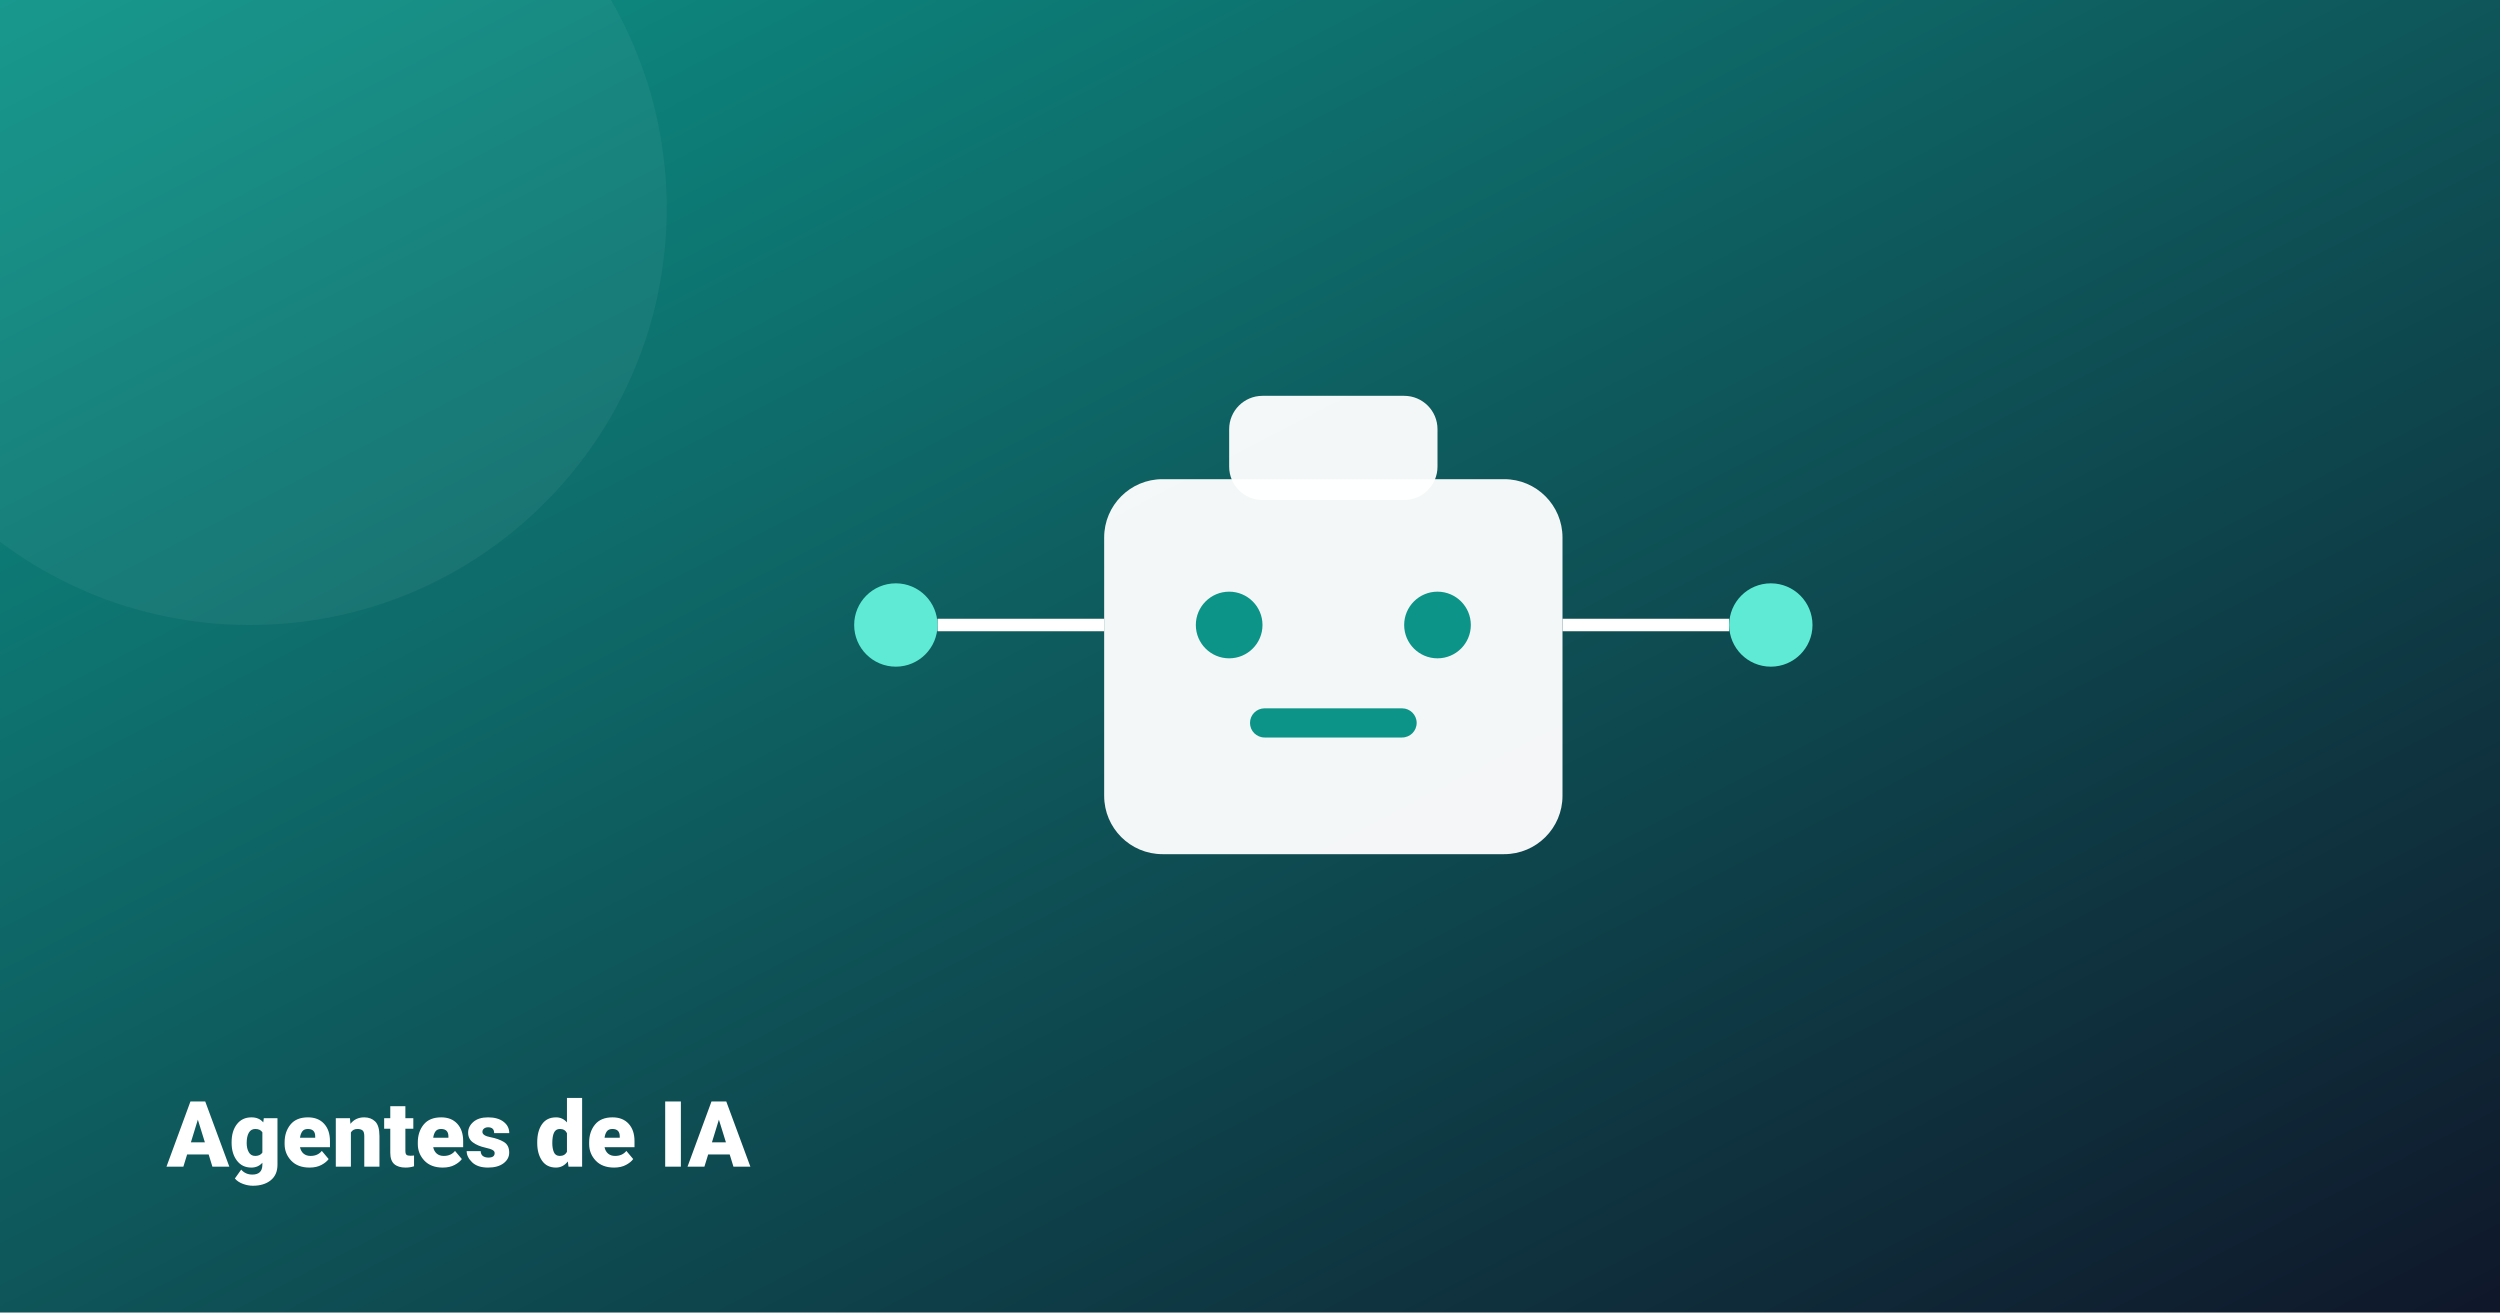
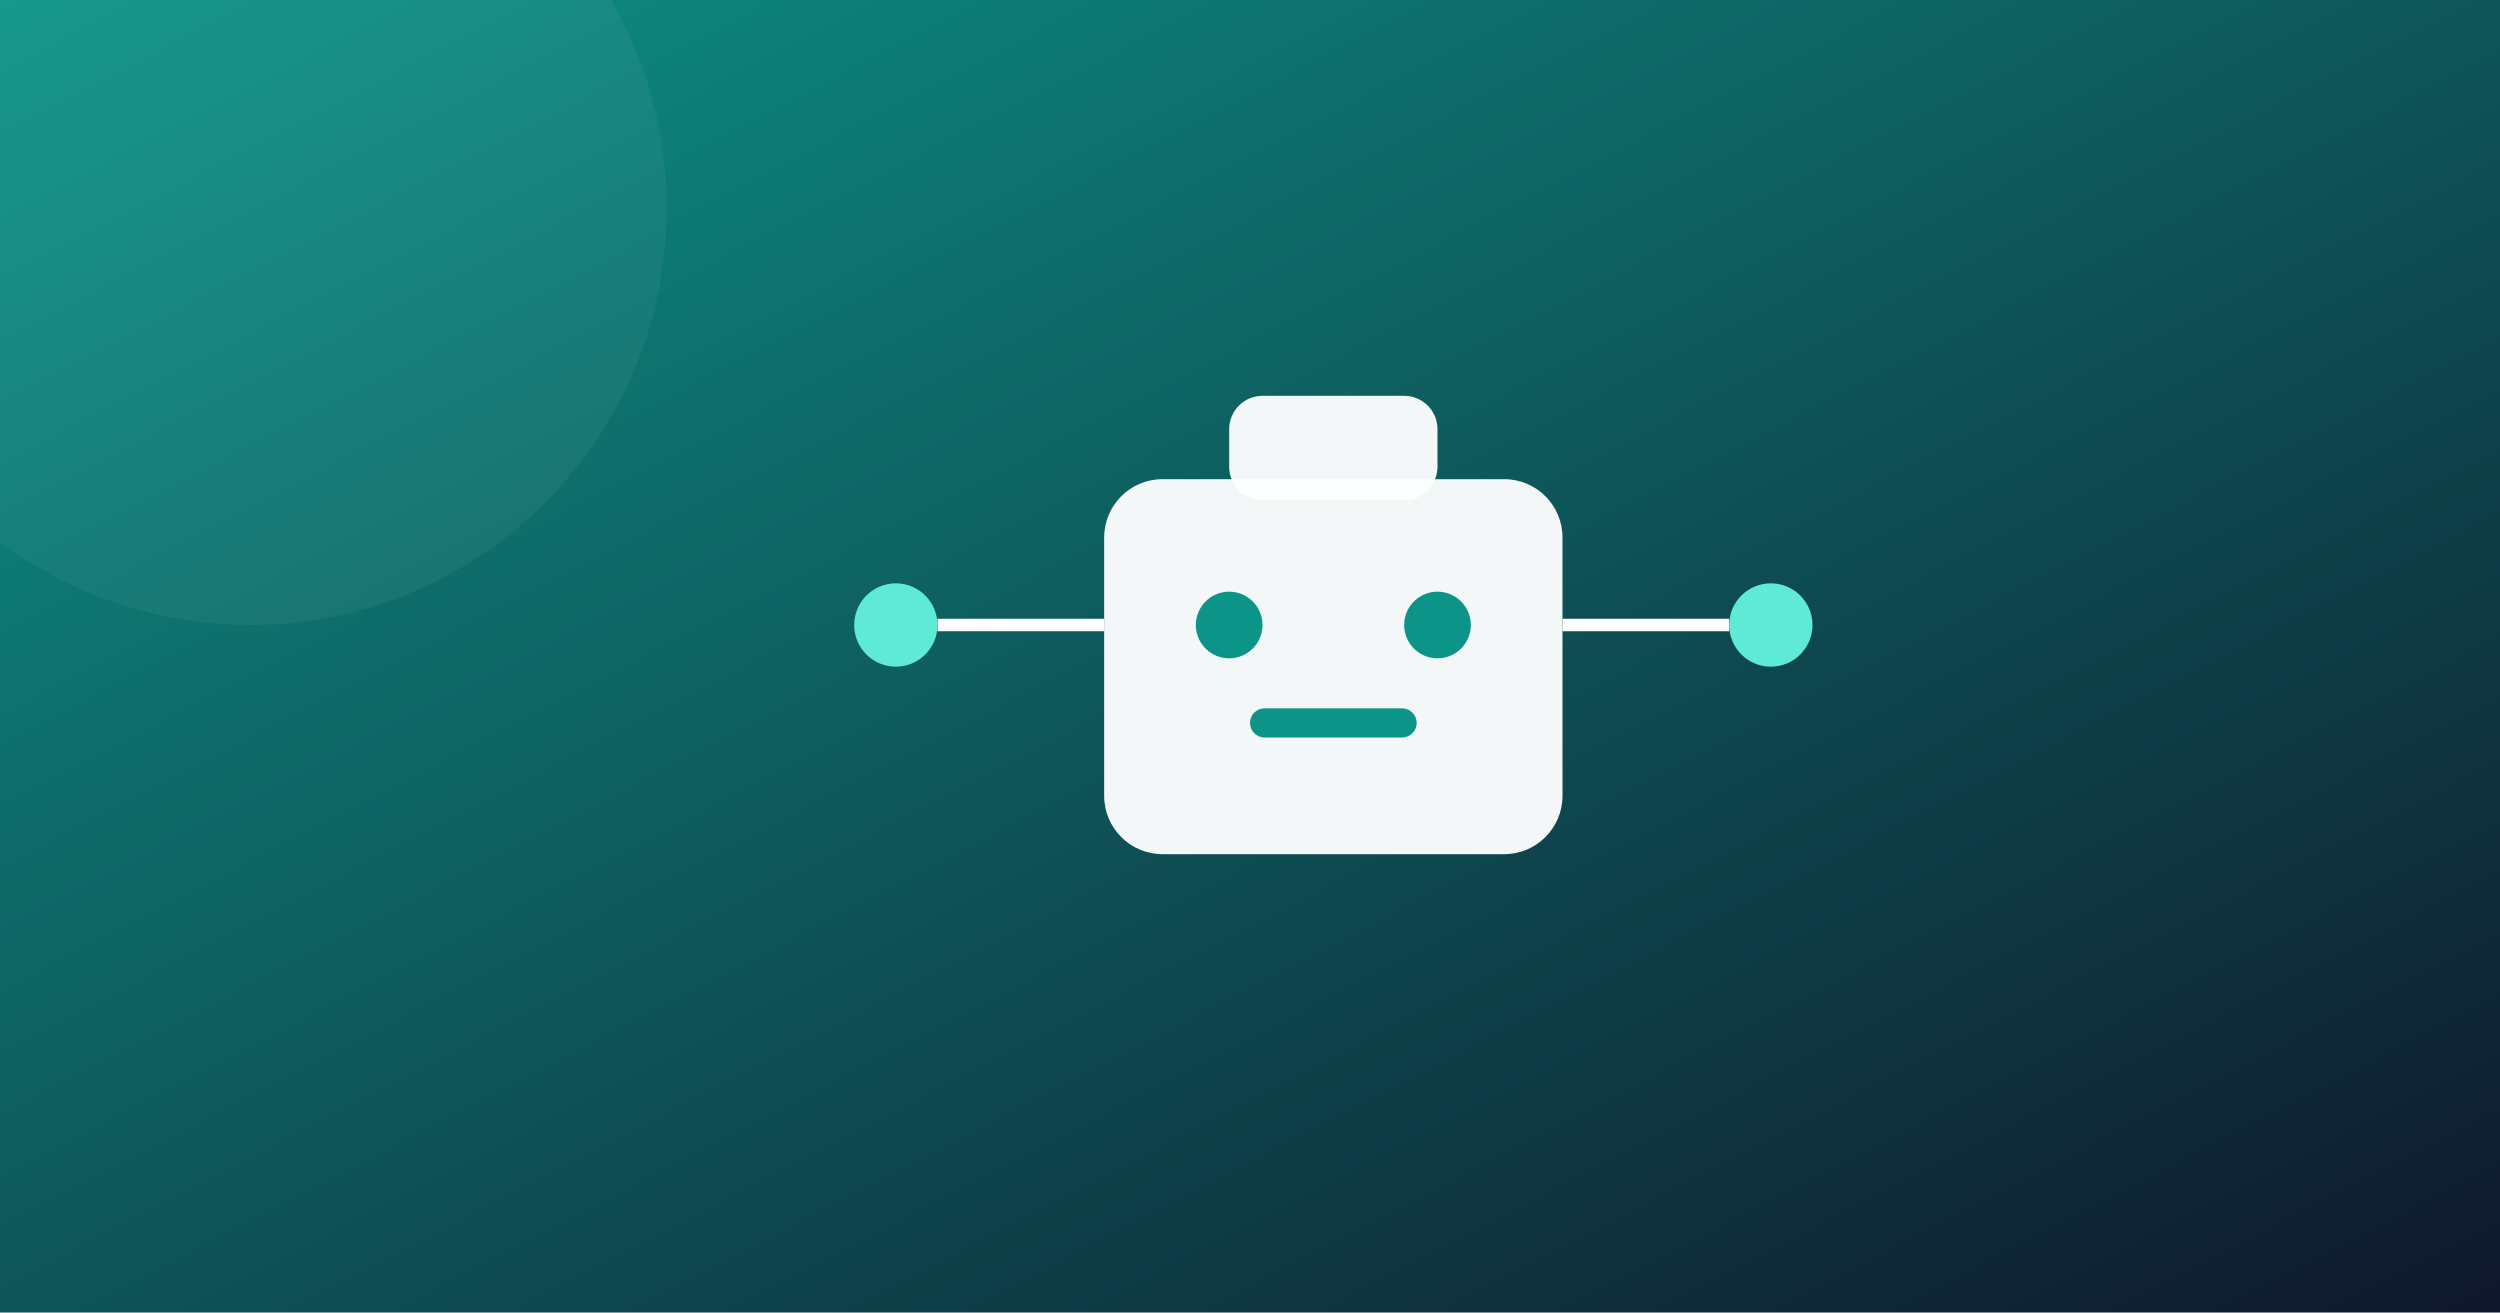
<svg xmlns="http://www.w3.org/2000/svg" width="1200" height="630" viewBox="0 0 1200 630">
  <defs>
    <linearGradient id="bg" x1="0" y1="0" x2="1" y2="1">
      <stop offset="0" stop-color="#0d9488" />
      <stop offset="1" stop-color="#0f172a" />
    </linearGradient>
  </defs>
  <rect width="1200" height="630" fill="url(#bg)" />
  <circle cx="120" cy="100" r="200" fill="#ffffff" opacity="0.05" />
  <rect x="530" y="230" width="220" height="180" rx="28" fill="#ffffff" opacity="0.95" />
  <rect x="590" y="190" width="100" height="50" rx="16" fill="#ffffff" opacity="0.95" />
  <circle cx="590" cy="300" r="16" fill="#0d9488" />
  <circle cx="690" cy="300" r="16" fill="#0d9488" />
  <rect x="600" y="340" width="80" height="14" rx="7" fill="#0d9488" />
  <line x1="450" y1="300" x2="530" y2="300" stroke="#fff" stroke-width="6" />
  <line x1="750" y1="300" x2="830" y2="300" stroke="#fff" stroke-width="6" />
  <circle cx="430" cy="300" r="20" fill="#5eead4" />
  <circle cx="850" cy="300" r="20" fill="#5eead4" />
-   <text x="80" y="560" font-family="system-ui,-apple-system,Segoe UI,Roboto,sans-serif" font-size="44" font-weight="800" fill="#fff">Agentes de IA</text>
</svg>
